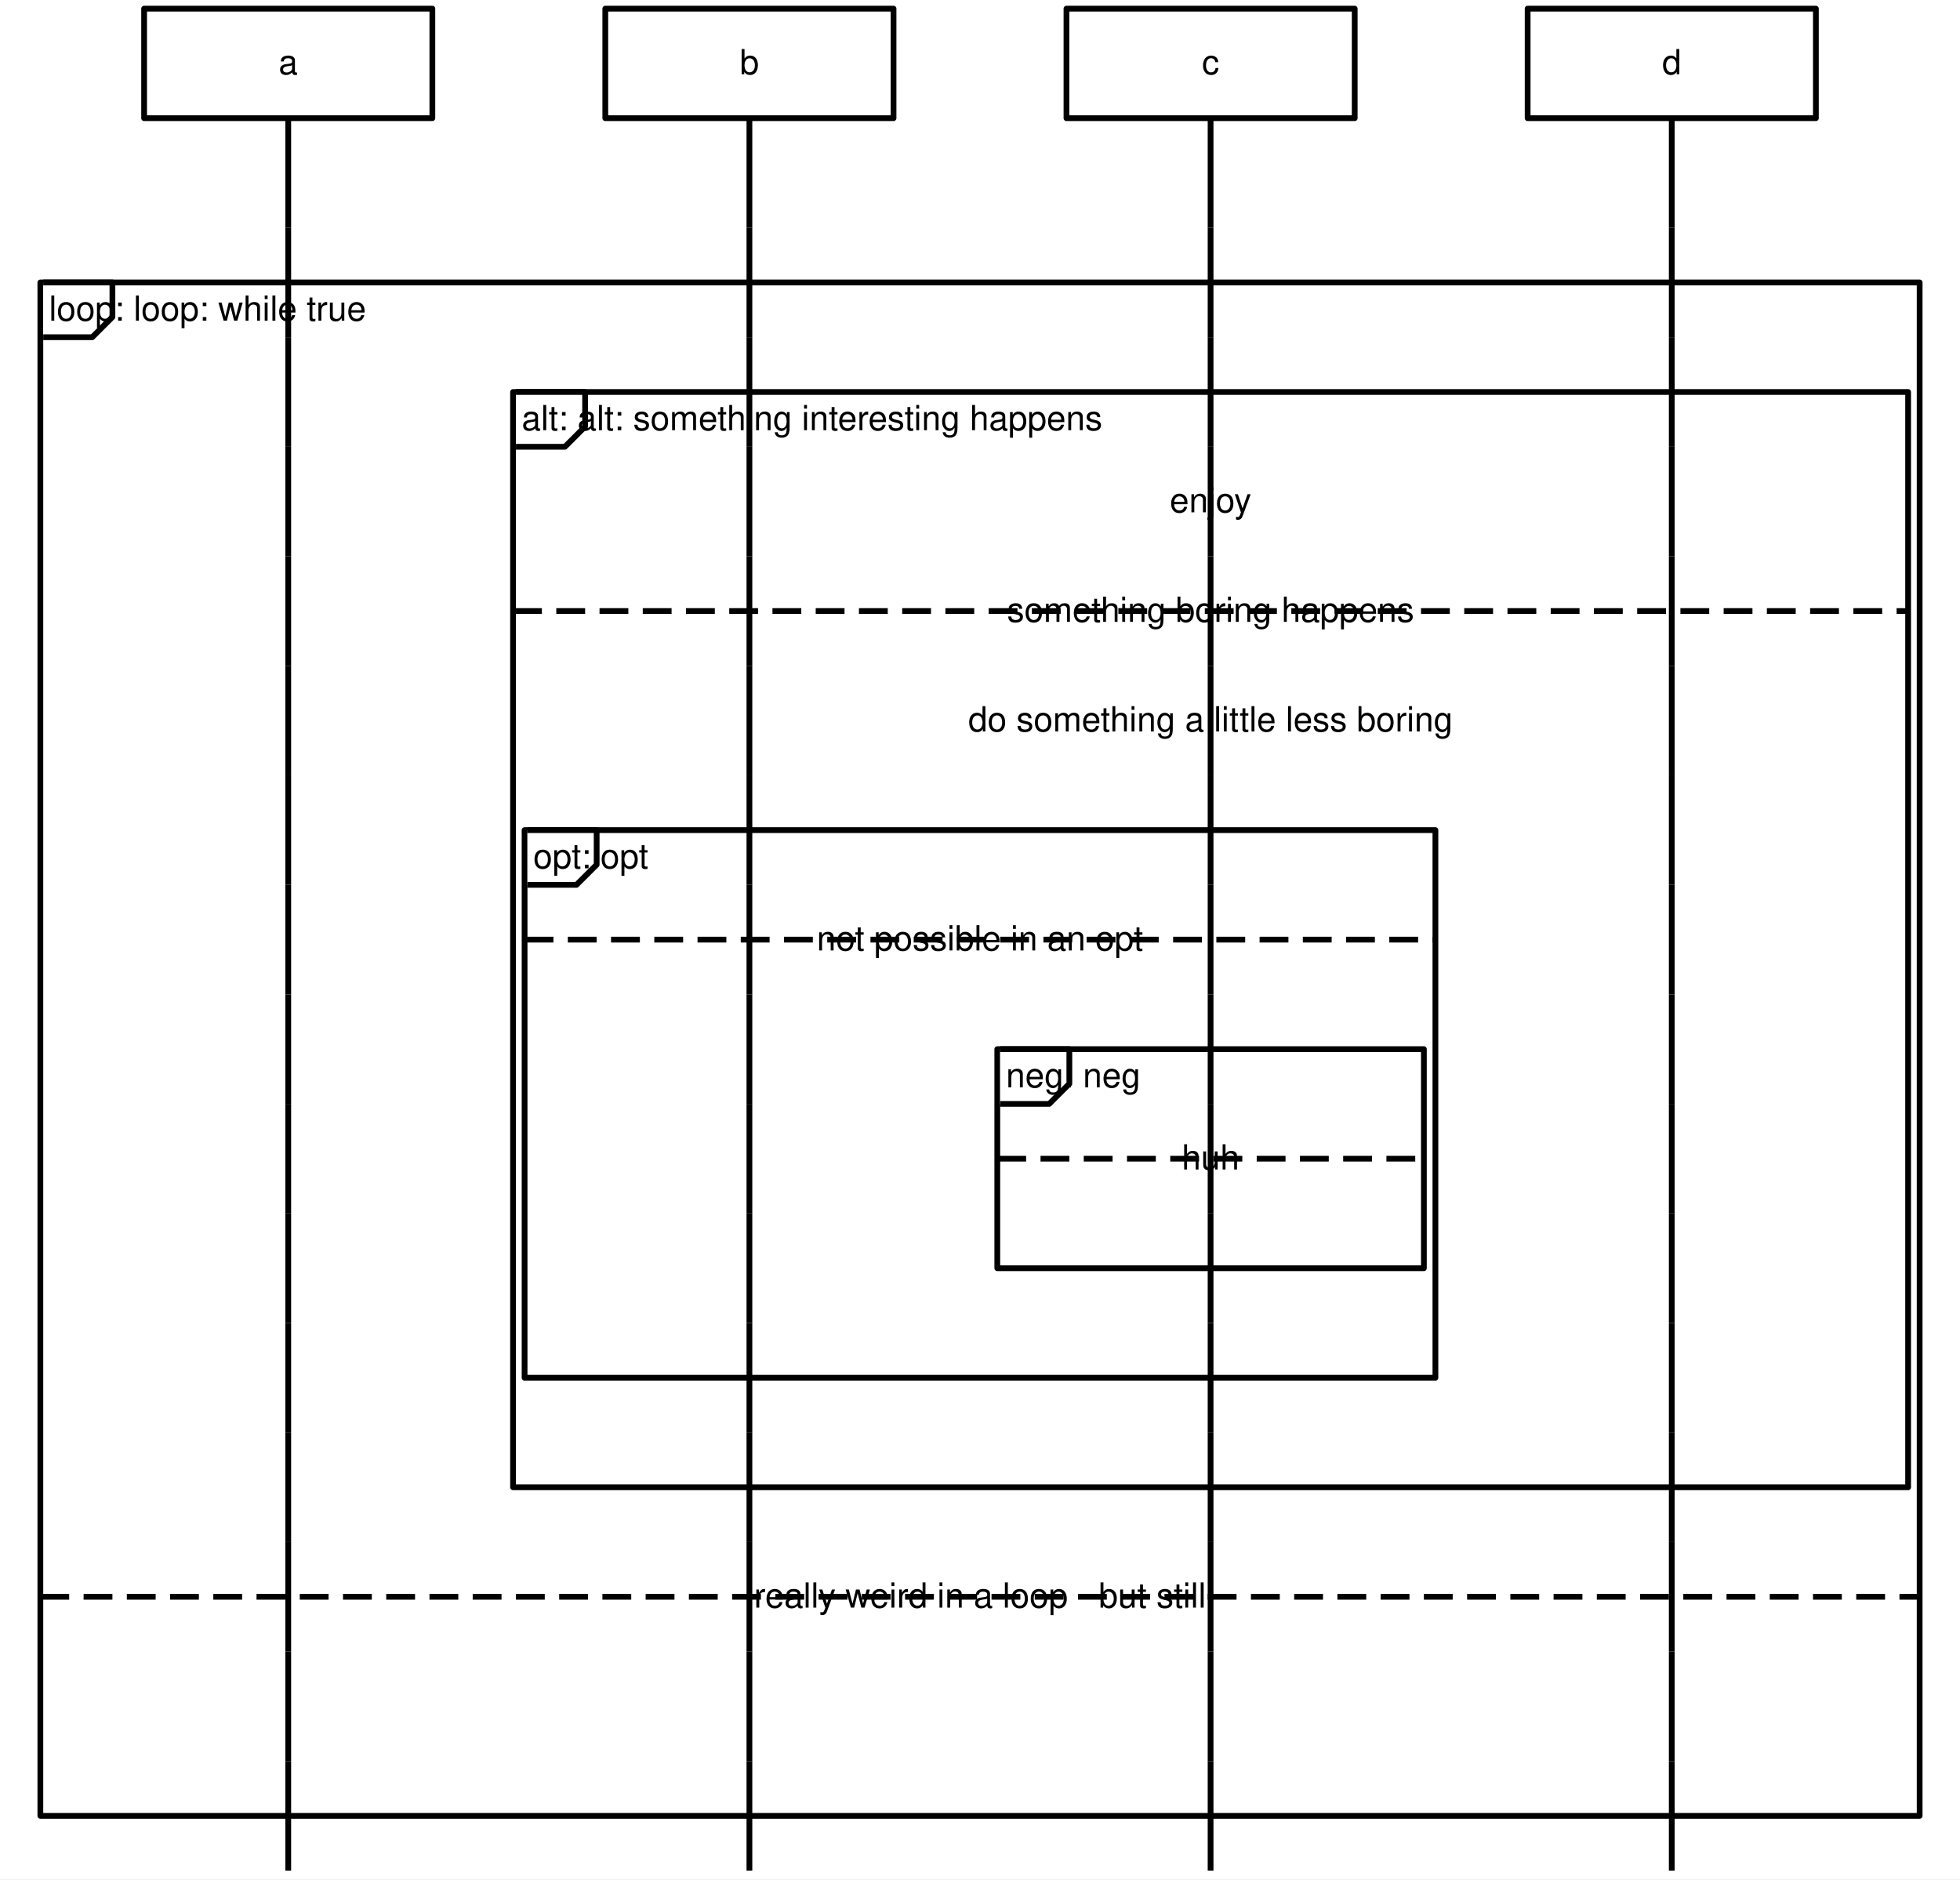
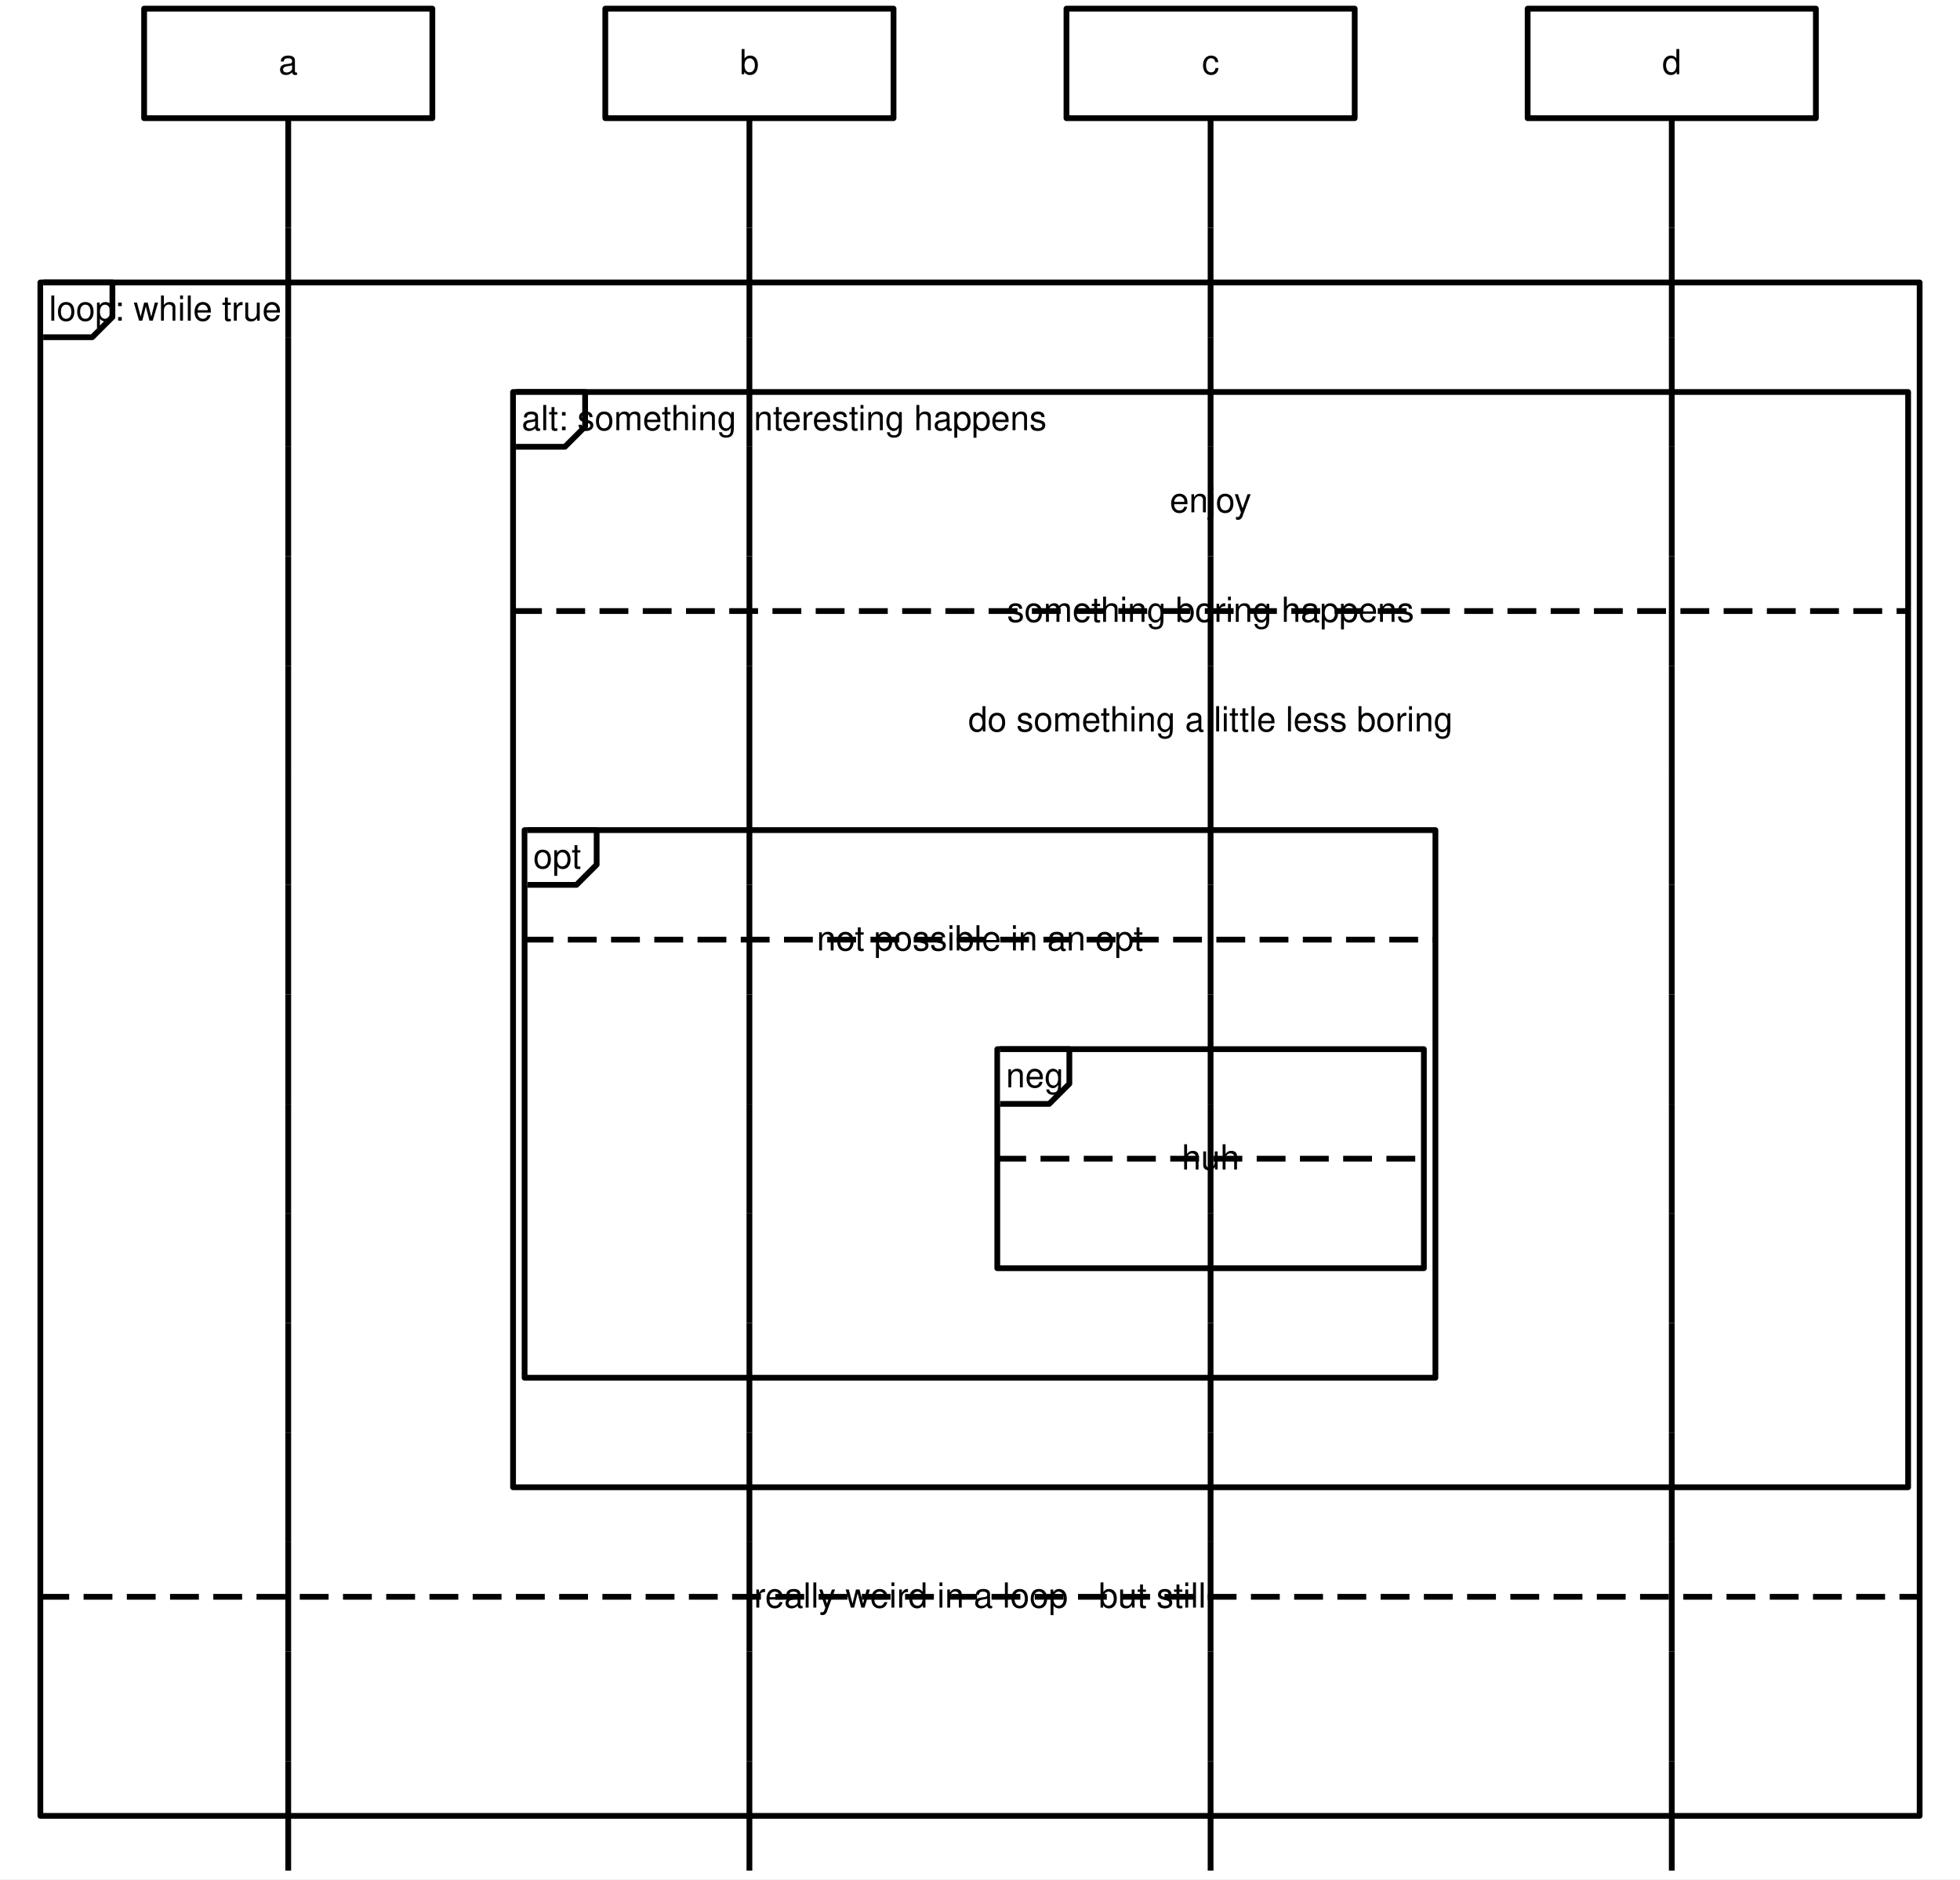
<svg xmlns="http://www.w3.org/2000/svg" version="1.1" id="mscgen_js-svg-__svg" class="mscgen_js-svg-__svg" width="680" height="652" viewBox="0 0 680 652">
  <defs>
    <style type="text/css">svg.mscgen_js-svg-__svg{font-family:Helvetica,sans-serif;font-size:12px;font-weight:normal;font-style:normal;text-decoration:none;background-color:white;stroke:black;stroke-width:2;color:black}.mscgen_js-svg-__svg path, .mscgen_js-svg-__svg rect{fill:none;color:black;stroke:black}.mscgen_js-svg-__svg .label-text-background{fill:white;stroke:white;stroke-width:0}.mscgen_js-svg-__svg .bglayer{fill:white;stroke:white;stroke-width:0}.mscgen_js-svg-__svg line{stroke:black}.mscgen_js-svg-__svg .return, .mscgen_js-svg-__svg .comment{stroke-dasharray:5,3}.mscgen_js-svg-__svg .inline_expression_divider{stroke-dasharray:10,5}.mscgen_js-svg-__svg text{color:inherit;stroke:none;text-anchor:middle}.mscgen_js-svg-__svg text.entity-text{text-decoration:underline}.mscgen_js-svg-__svg text.anchor-start{text-anchor:start}.mscgen_js-svg-__svg .arrow-marker{overflow:visible}.mscgen_js-svg-__svg .arrow-style{stroke-width:1}.mscgen_js-svg-__svg .arcrow, .mscgen_js-svg-__svg .arcrowomit, .mscgen_js-svg-__svg .emphasised{stroke-linecap:butt}.mscgen_js-svg-__svg .arcrowomit{stroke-dasharray:2,2;}.mscgen_js-svg-__svg .box, .mscgen_js-svg-__svg .entity{fill:white;stroke-linejoin:round}.mscgen_js-svg-__svg .inherit{stroke:inherit;color:inherit}.mscgen_js-svg-__svg .inherit-fill{fill:inherit}.mscgen_js-svg-__svg .watermark{stroke:black;color:black;fill:black;font-size:48pt;font-weight:bold;opacity:0.14}</style>
    <g id="mscgen_js-svg-__svg__defs" />
  </defs>
  <g id="mscgen_js-svg-__svg__body" transform="translate(50,3) scale(1,1)">
    <g id="mscgen_js-svg-__svg__background">
      <rect width="680" height="652" x="-50" y="-3" class="bglayer" />
    </g>
    <g id="mscgen_js-svg-__svg__arcspanlayer">
      <rect width="652" height="532" x="-36" y="95" class="box inline_expression loop" />
      <rect width="484" height="380" x="128" y="133" class="box inline_expression alt" />
      <rect width="316" height="190" x="132" y="285" class="box inline_expression opt" />
      <rect width="148" height="76" x="296" y="361" class="box inline_expression neg" />
    </g>
    <g id="mscgen_js-svg-__svg__lifelinelayer">
      <g>
        <line x1="50" y1="38" x2="50" y2="76" class="arcrow" />
        <line x1="210" y1="38" x2="210" y2="76" class="arcrow" />
        <line x1="370" y1="38" x2="370" y2="76" class="arcrow" />
        <line x1="530" y1="38" x2="530" y2="76" class="arcrow" />
      </g>
      <g>
        <line x1="50" y1="76" x2="50" y2="114" class="arcrow" />
        <line x1="210" y1="76" x2="210" y2="114" class="arcrow" />
        <line x1="370" y1="76" x2="370" y2="114" class="arcrow" />
        <line x1="530" y1="76" x2="530" y2="114" class="arcrow" />
      </g>
      <g>
        <line x1="50" y1="114" x2="50" y2="152" class="arcrow" />
        <line x1="210" y1="114" x2="210" y2="152" class="arcrow" />
        <line x1="370" y1="114" x2="370" y2="152" class="arcrow" />
        <line x1="530" y1="114" x2="530" y2="152" class="arcrow" />
      </g>
      <g>
        <line x1="50" y1="152" x2="50" y2="190" class="arcrow" />
        <line x1="210" y1="152" x2="210" y2="190" class="arcrow" />
        <line x1="370" y1="152" x2="370" y2="190" class="arcrow" />
        <line x1="530" y1="152" x2="530" y2="190" class="arcrow" />
      </g>
      <g>
        <line x1="50" y1="190" x2="50" y2="228" class="arcrow" />
        <line x1="210" y1="190" x2="210" y2="228" class="arcrow" />
        <line x1="370" y1="190" x2="370" y2="228" class="arcrow" />
        <line x1="530" y1="190" x2="530" y2="228" class="arcrow" />
      </g>
      <g>
        <line x1="50" y1="228" x2="50" y2="266" class="arcrow" />
        <line x1="210" y1="228" x2="210" y2="266" class="arcrow" />
        <line x1="370" y1="228" x2="370" y2="266" class="arcrow" />
        <line x1="530" y1="228" x2="530" y2="266" class="arcrow" />
      </g>
      <g>
        <line x1="50" y1="266" x2="50" y2="304" class="arcrow" />
        <line x1="210" y1="266" x2="210" y2="304" class="arcrow" />
        <line x1="370" y1="266" x2="370" y2="304" class="arcrow" />
        <line x1="530" y1="266" x2="530" y2="304" class="arcrow" />
      </g>
      <g>
        <line x1="50" y1="304" x2="50" y2="342" class="arcrow" />
        <line x1="210" y1="304" x2="210" y2="342" class="arcrow" />
        <line x1="370" y1="304" x2="370" y2="342" class="arcrow" />
        <line x1="530" y1="304" x2="530" y2="342" class="arcrow" />
      </g>
      <g>
        <line x1="50" y1="342" x2="50" y2="380" class="arcrow" />
        <line x1="210" y1="342" x2="210" y2="380" class="arcrow" />
        <line x1="370" y1="342" x2="370" y2="380" class="arcrow" />
        <line x1="530" y1="342" x2="530" y2="380" class="arcrow" />
      </g>
      <g>
        <line x1="50" y1="380" x2="50" y2="418" class="arcrow" />
        <line x1="210" y1="380" x2="210" y2="418" class="arcrow" />
        <line x1="370" y1="380" x2="370" y2="418" class="arcrow" />
        <line x1="530" y1="380" x2="530" y2="418" class="arcrow" />
      </g>
      <g>
        <line x1="50" y1="418" x2="50" y2="456" class="arcrow" />
        <line x1="210" y1="418" x2="210" y2="456" class="arcrow" />
        <line x1="370" y1="418" x2="370" y2="456" class="arcrow" />
        <line x1="530" y1="418" x2="530" y2="456" class="arcrow" />
      </g>
      <g>
        <line x1="50" y1="456" x2="50" y2="494" class="arcrow" />
        <line x1="210" y1="456" x2="210" y2="494" class="arcrow" />
        <line x1="370" y1="456" x2="370" y2="494" class="arcrow" />
        <line x1="530" y1="456" x2="530" y2="494" class="arcrow" />
      </g>
      <g>
        <line x1="50" y1="494" x2="50" y2="532" class="arcrow" />
        <line x1="210" y1="494" x2="210" y2="532" class="arcrow" />
        <line x1="370" y1="494" x2="370" y2="532" class="arcrow" />
        <line x1="530" y1="494" x2="530" y2="532" class="arcrow" />
      </g>
      <g>
        <line x1="50" y1="532" x2="50" y2="570" class="arcrow" />
        <line x1="210" y1="532" x2="210" y2="570" class="arcrow" />
        <line x1="370" y1="532" x2="370" y2="570" class="arcrow" />
        <line x1="530" y1="532" x2="530" y2="570" class="arcrow" />
      </g>
      <g>
        <line x1="50" y1="570" x2="50" y2="608" class="arcrow" />
        <line x1="210" y1="570" x2="210" y2="608" class="arcrow" />
        <line x1="370" y1="570" x2="370" y2="608" class="arcrow" />
        <line x1="530" y1="570" x2="530" y2="608" class="arcrow" />
      </g>
      <g>
        <line x1="50" y1="608" x2="50" y2="646" class="arcrow" />
        <line x1="210" y1="608" x2="210" y2="646" class="arcrow" />
        <line x1="370" y1="608" x2="370" y2="646" class="arcrow" />
        <line x1="530" y1="608" x2="530" y2="646" class="arcrow" />
      </g>
    </g>
    <g id="mscgen_js-svg-__svg__sequencelayer">
      <g id="mscgen_js-svg-__svgentities">
        <g>
          <rect width="100" height="38" class="entity" />
          <g>
            <text x="50" y="22.75" class="entity-text ">
              <tspan>a</tspan>
            </text>
          </g>
        </g>
        <g>
          <rect width="100" height="38" x="160" class="entity" />
          <g>
            <text x="210" y="22.75" class="entity-text ">
              <tspan>b</tspan>
            </text>
          </g>
        </g>
        <g>
          <rect width="100" height="38" x="320" class="entity" />
          <g>
            <text x="370" y="22.75" class="entity-text ">
              <tspan>c</tspan>
            </text>
          </g>
        </g>
        <g>
          <rect width="100" height="38" x="480" class="entity" />
          <g>
            <text x="530" y="22.75" class="entity-text ">
              <tspan>d</tspan>
            </text>
          </g>
        </g>
      </g>
      <g>
        <rect width="15" height="15" x="2" y="2" class="label-text-background" />
        <text x="370" y="174.75" class="empty-text empty-row-text ">
          <tspan>enjoy</tspan>
        </text>
      </g>
      <g>
        <line x1="128" y1="209" x2="612" y2="209" class="inline_expression_divider" />
        <g>
          <rect width="15" height="15" x="2" y="2" class="label-text-background" />
          <text x="370" y="212.75" class="empty-text comment-row-text ">
            <tspan>something boring happens</tspan>
          </text>
        </g>
      </g>
      <g>
        <rect width="15" height="15" x="2" y="2" class="label-text-background" />
        <text x="370" y="250.75" class="empty-text empty-row-text ">
          <tspan>do something a little less boring</tspan>
        </text>
      </g>
      <g>
        <line x1="132" y1="323" x2="448" y2="323" class="inline_expression_divider" />
        <g>
          <rect width="15" height="15" x="2" y="2" class="label-text-background" />
          <text x="290" y="326.75" class="empty-text comment-row-text ">
            <tspan>not possible in an opt</tspan>
          </text>
        </g>
      </g>
      <g>
        <line x1="296" y1="399" x2="444" y2="399" class="inline_expression_divider" />
        <g>
          <rect width="15" height="15" x="2" y="2" class="label-text-background" />
          <text x="370" y="402.75" class="empty-text comment-row-text ">
            <tspan>huh</tspan>
          </text>
        </g>
      </g>
      <g />
      <g />
      <g />
      <g>
        <line x1="-36" y1="551" x2="616" y2="551" class="inline_expression_divider" />
        <g>
          <rect width="15" height="15" x="2" y="2" class="label-text-background" />
          <text x="290" y="554.75" class="empty-text comment-row-text ">
            <tspan>really weird in a loop - but still</tspan>
          </text>
        </g>
      </g>
      <g />
      <g />
    </g>
    <g id="mscgen_js-svg-__svg__notelayer">
      <g>
        <path d="M-35,95 l24,0  l0,12 l-7,7 l-17,0 " class="box inline_expression_label" />
        <g>
          <text x="-33" y="108.25" class="inline_expression-text loop-text anchor-start ">
-             <tspan>loop: loop: while true</tspan>
+             <tspan>loop: while true</tspan>
          </text>
        </g>
      </g>
      <g>
        <path d="M129,133 l24,0  l0,12 l-7,7 l-17,0 " class="box inline_expression_label" />
        <g>
          <text x="131" y="146.25" class="inline_expression-text alt-text anchor-start ">
-             <tspan>alt: alt: something interesting happens</tspan>
+             <tspan>alt: something interesting happens</tspan>
          </text>
        </g>
      </g>
      <g>
        <path d="M133,285 l24,0  l0,12 l-7,7 l-17,0 " class="box inline_expression_label" />
        <g>
          <text x="135" y="298.25" class="inline_expression-text opt-text anchor-start ">
-             <tspan>opt: opt</tspan>
+             <tspan>opt</tspan>
          </text>
        </g>
      </g>
      <g>
        <path d="M297,361 l24,0  l0,12 l-7,7 l-17,0 " class="box inline_expression_label" />
        <g>
          <text x="299" y="374.25" class="inline_expression-text neg-text anchor-start ">
-             <tspan>neg: neg</tspan>
+             <tspan>neg</tspan>
          </text>
        </g>
      </g>
    </g>
    <g id="mscgen_js-svg-__svg__watermark" />
  </g>
</svg>
